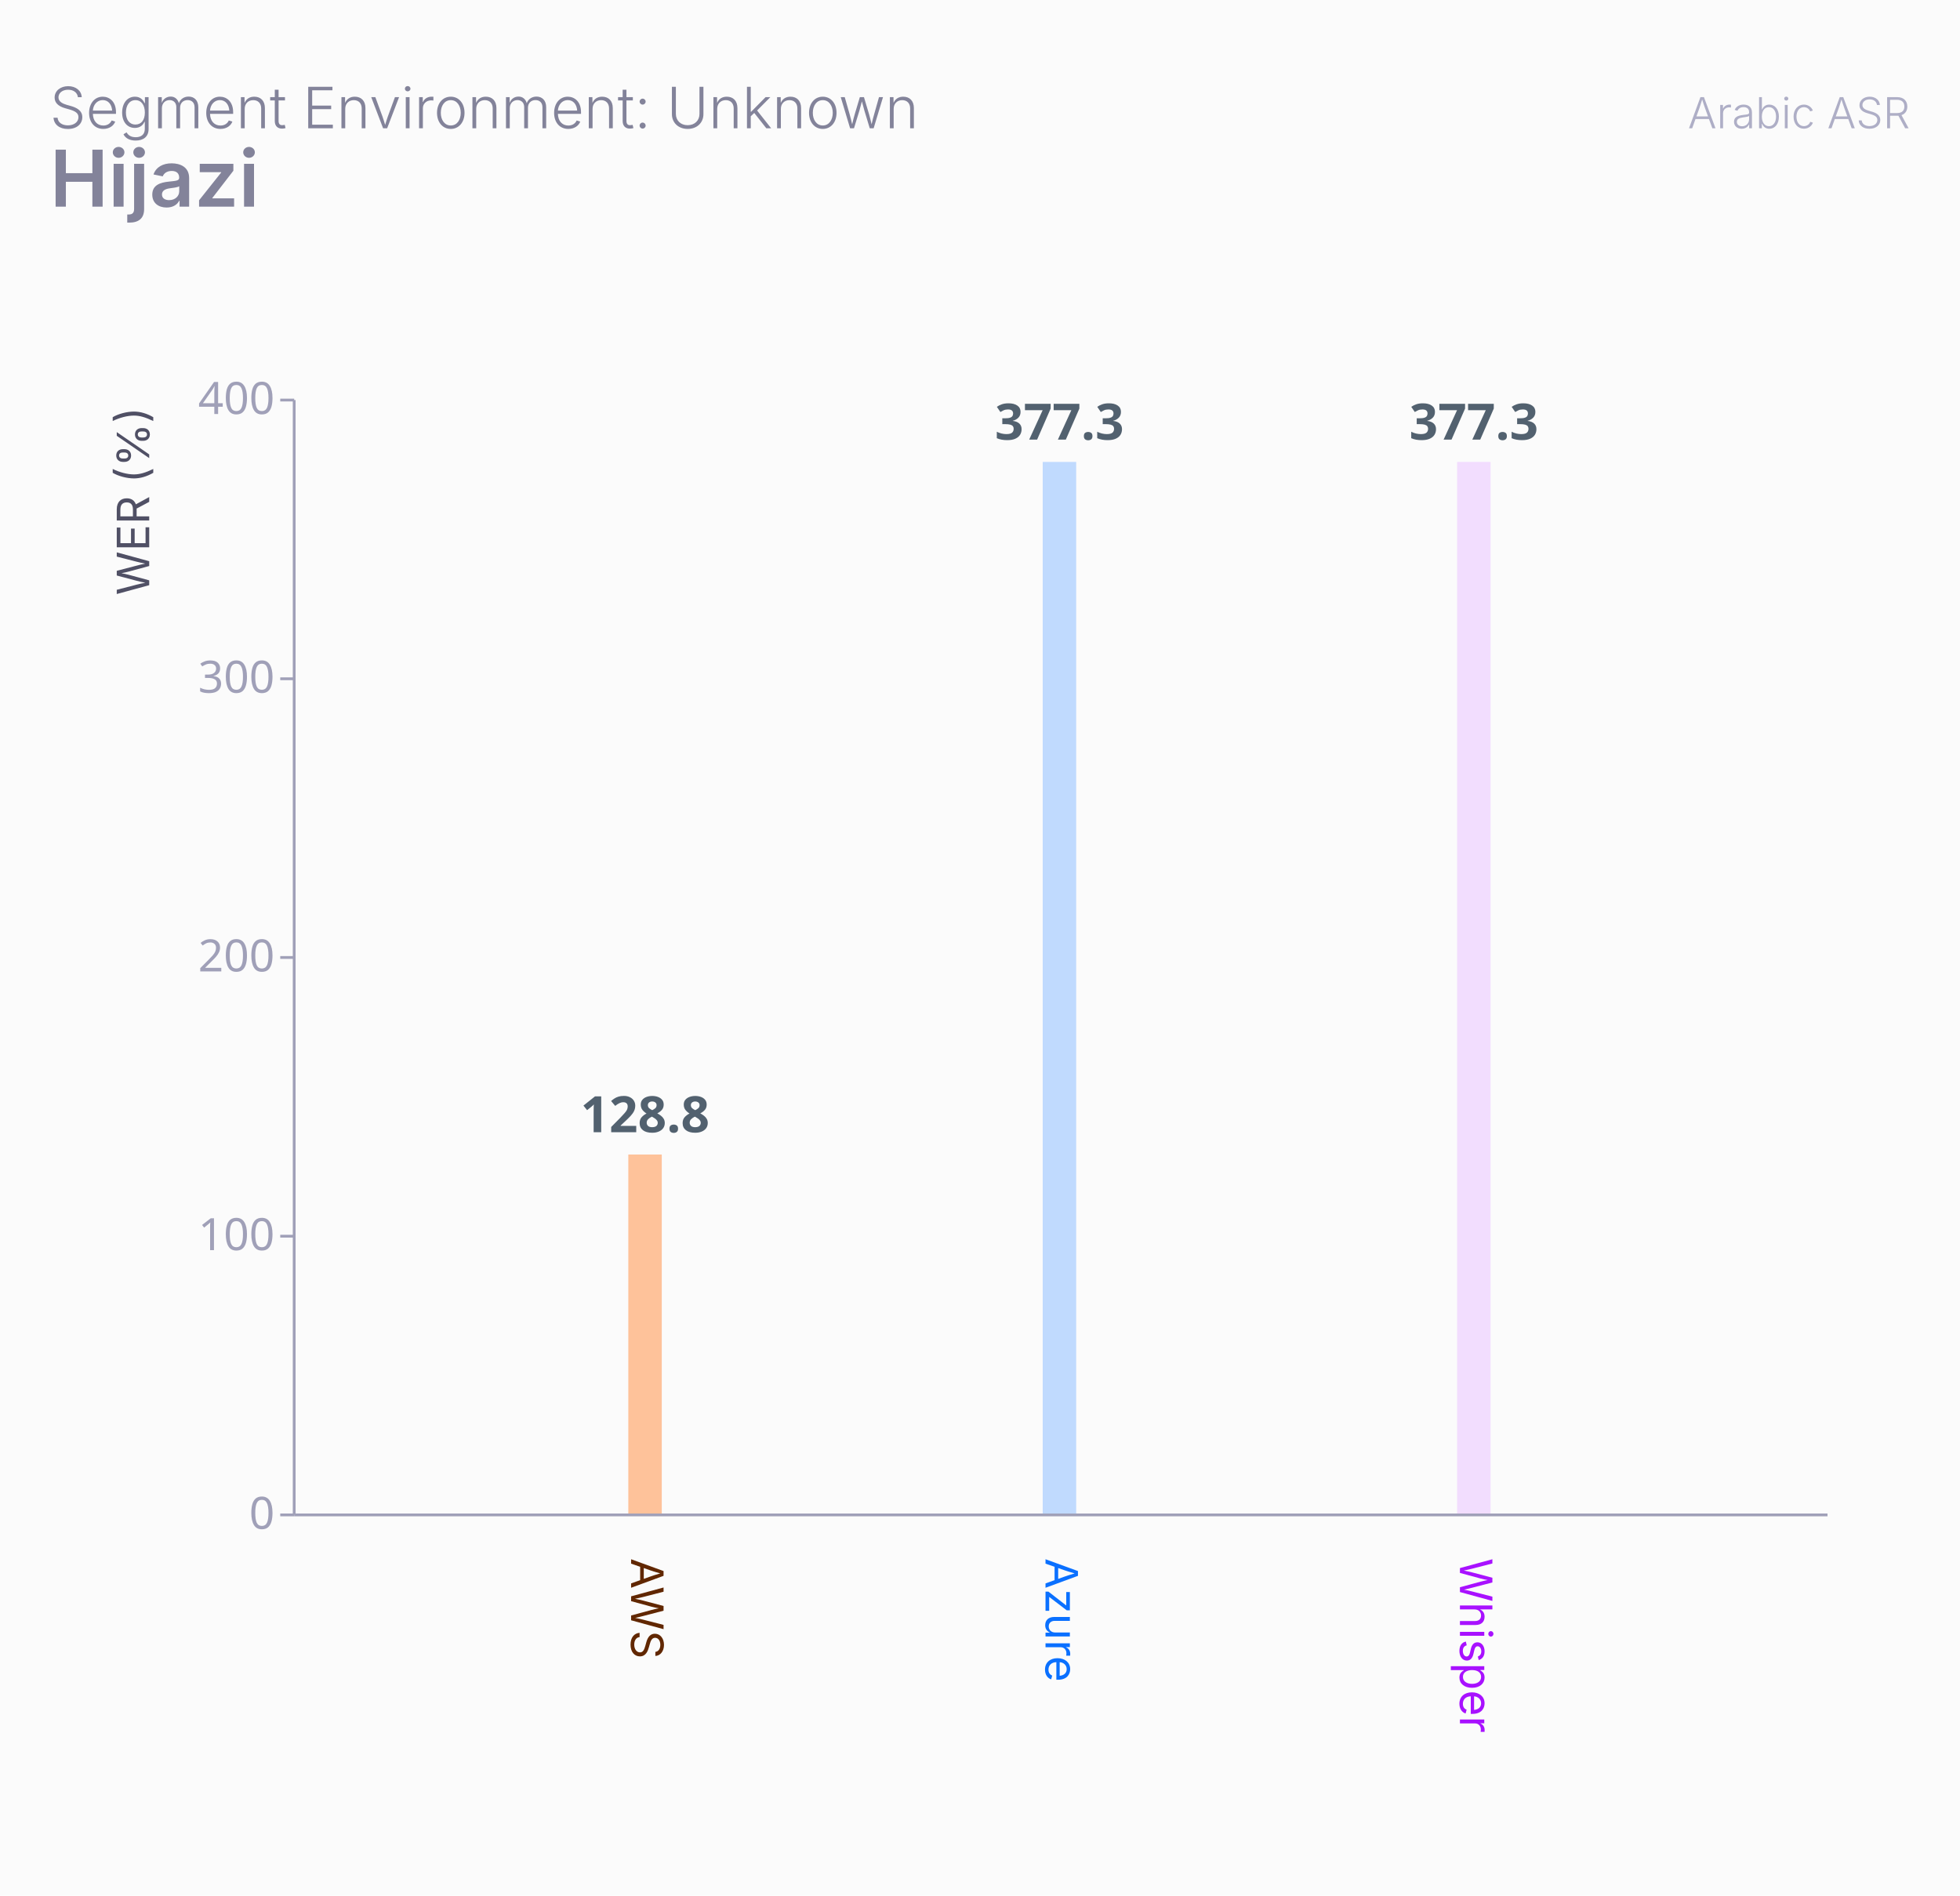
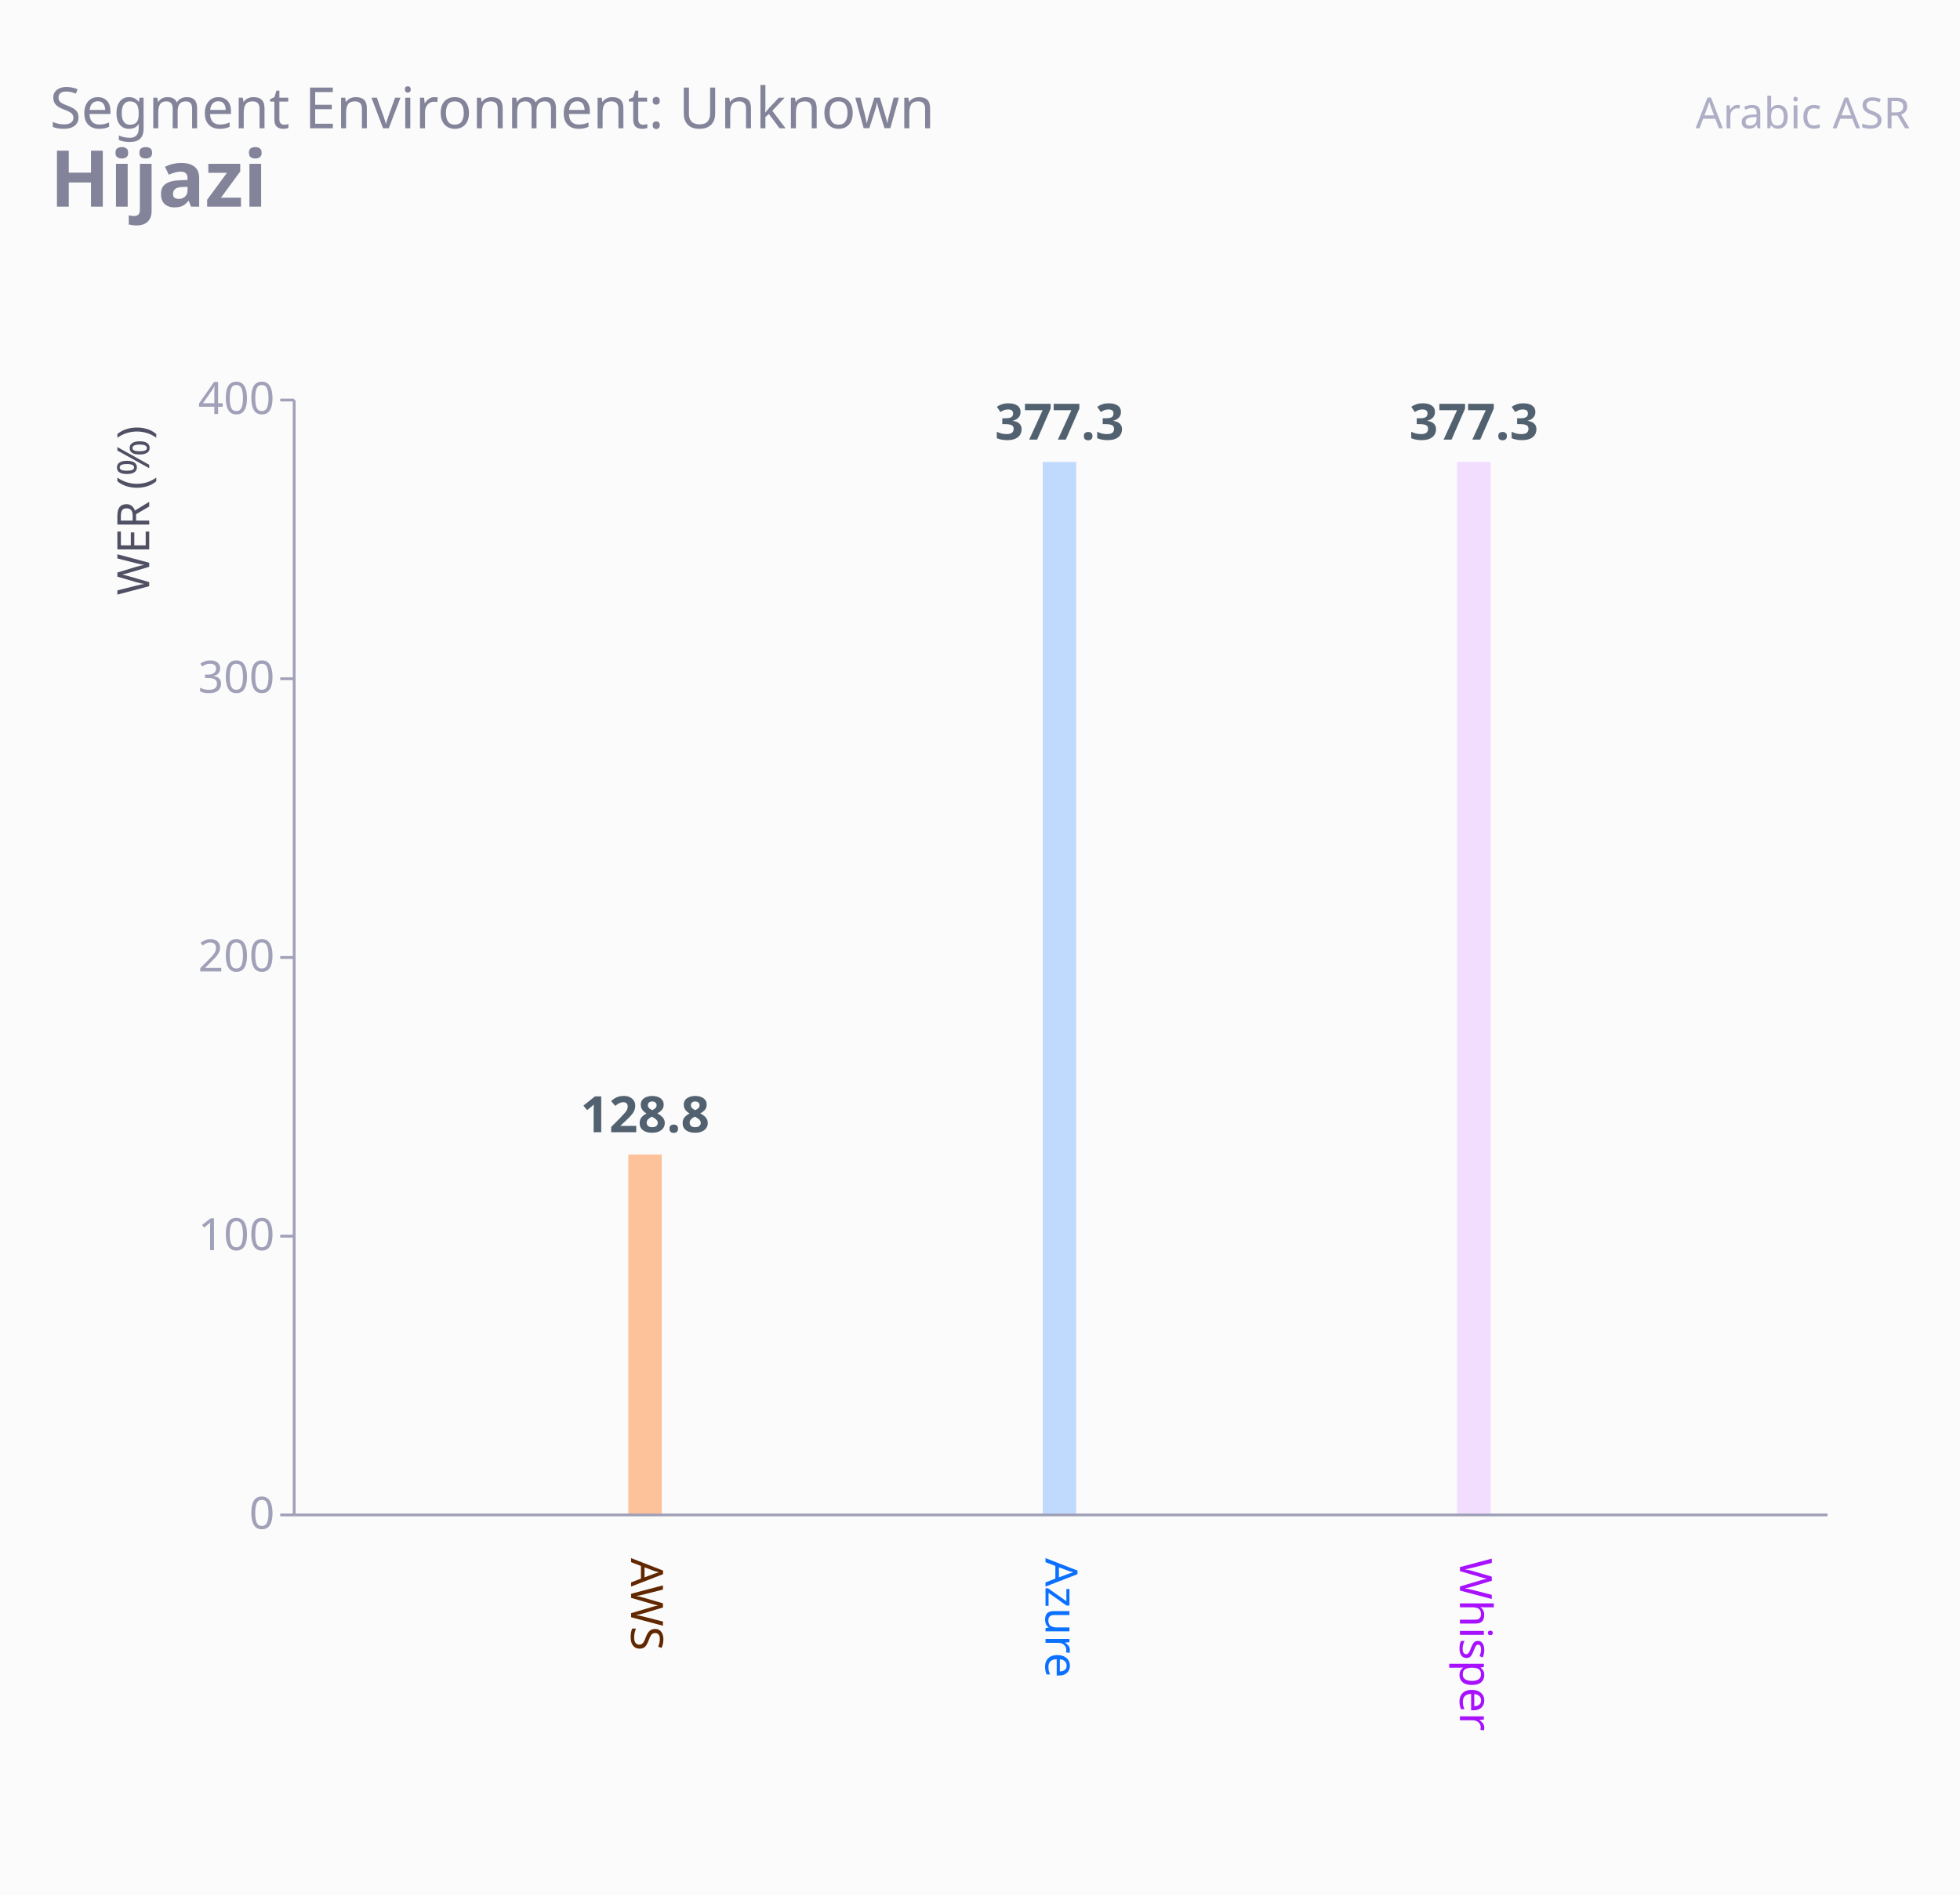
<svg xmlns="http://www.w3.org/2000/svg" width="550" height="532">
  <rect width="550" height="532" fill="#FBFBFB" />
-   <text x="536" y="36" text-anchor="end" font-family="Inter, system-ui, sans-serif" font-size="12" font-weight="300" fill="#aeaec6">Arabic ASR</text>
-   <text x="14" y="36" font-family="Inter, system-ui, sans-serif" font-size="16" font-weight="300" fill="#83839a">Segment Environment: Unknown</text>
-   <text x="14" y="58" font-family="Inter, system-ui, sans-serif" font-size="22" font-weight="600" fill="#83839a">Hijazi</text>
+   <text x="536" y="36" text-anchor="end" font-family="TT Hoves Pro Trial" font-size="12" font-weight="300" fill="#aeaec6">Arabic ASR</text>
+   <text x="14" y="36" font-family="TT Hoves Pro Trial" font-size="16" font-weight="300" fill="#83839a">Segment Environment: Unknown</text>
+   <text x="14" y="58" font-family="TT Hoves Pro Trial" font-size="22" font-weight="600" fill="#83839a">Hijazi</text>
  <svg y="72" version="1.1" class="marks" width="550" height="460" viewBox="0 0 639 588">
    <g fill="none" stroke-miterlimit="10" transform="translate(73,51)">
      <g class="mark-group role-frame root" role="graphics-object" aria-roledescription="group mark container">
        <g transform="translate(0,0)">
          <path class="background" aria-hidden="true" d="M0,0h550v400h-550Z" />
          <g>
            <g class="mark-group role-axis" aria-hidden="true">
              <g transform="translate(0.5,0.5)">
                <path class="background" aria-hidden="true" d="M0,0h0v0h0Z" pointer-events="none" />
                <g>
                  <g class="mark-rule role-axis-grid" pointer-events="none">
                    <line transform="translate(0,400)" x2="550" y2="0" stroke="rgba(255,255,255,0.07)" stroke-width="1" opacity="1" />
                    <line transform="translate(0,300)" x2="550" y2="0" stroke="rgba(255,255,255,0.07)" stroke-width="1" opacity="1" />
                    <line transform="translate(0,200)" x2="550" y2="0" stroke="rgba(255,255,255,0.07)" stroke-width="1" opacity="1" />
                    <line transform="translate(0,100)" x2="550" y2="0" stroke="rgba(255,255,255,0.07)" stroke-width="1" opacity="1" />
                    <line transform="translate(0,0)" x2="550" y2="0" stroke="rgba(255,255,255,0.07)" stroke-width="1" opacity="1" />
                  </g>
                </g>
                <path class="foreground" aria-hidden="true" d="" pointer-events="none" display="none" />
              </g>
            </g>
            <g class="mark-group role-axis" role="graphics-symbol" aria-roledescription="axis" aria-label="X-axis for a discrete scale with 3 values: AWS, Azure, Whisper">
              <g transform="translate(0.5,400.5)">
                <path class="background" aria-hidden="true" d="M0,0h0v0h0Z" pointer-events="none" />
                <g>
                  <g class="mark-rule role-axis-domain" pointer-events="none">
                    <line transform="translate(0,0)" x2="550" y2="0" stroke="#a0a0b8" stroke-width="1" opacity="1" />
                  </g>
                </g>
                <path class="foreground" aria-hidden="true" d="" pointer-events="none" display="none" />
              </g>
            </g>
            <g class="mark-group role-axis" role="graphics-symbol" aria-roledescription="axis" aria-label="Y-axis titled 'WER (%)' for a linear scale with values from 0 to 400">
              <g transform="translate(0.5,0.5)">
                <path class="background" aria-hidden="true" d="M0,0h0v0h0Z" pointer-events="none" />
                <g>
                  <g class="mark-rule role-axis-tick" pointer-events="none">
                    <line transform="translate(0,400)" x2="-5" y2="0" stroke="#a0a0b8" stroke-width="1" opacity="1" />
                    <line transform="translate(0,300)" x2="-5" y2="0" stroke="#a0a0b8" stroke-width="1" opacity="1" />
                    <line transform="translate(0,200)" x2="-5" y2="0" stroke="#a0a0b8" stroke-width="1" opacity="1" />
                    <line transform="translate(0,100)" x2="-5" y2="0" stroke="#a0a0b8" stroke-width="1" opacity="1" />
                    <line transform="translate(0,0)" x2="-5" y2="0" stroke="#a0a0b8" stroke-width="1" opacity="1" />
                  </g>
                  <g class="mark-text role-axis-label" pointer-events="none">
                    <text text-anchor="end" transform="translate(-7,405)" font-family="JetBrains Mono" font-size="16px" font-weight="400" fill="#a0a0b8" opacity="1">0</text>
                    <text text-anchor="end" transform="translate(-7,305)" font-family="JetBrains Mono" font-size="16px" font-weight="400" fill="#a0a0b8" opacity="1">100</text>
                    <text text-anchor="end" transform="translate(-7,205)" font-family="JetBrains Mono" font-size="16px" font-weight="400" fill="#a0a0b8" opacity="1">200</text>
                    <text text-anchor="end" transform="translate(-7,105)" font-family="JetBrains Mono" font-size="16px" font-weight="400" fill="#a0a0b8" opacity="1">300</text>
                    <text text-anchor="end" transform="translate(-7,5)" font-family="JetBrains Mono" font-size="16px" font-weight="400" fill="#a0a0b8" opacity="1">400</text>
                  </g>
                  <g class="mark-rule role-axis-domain" pointer-events="none">
                    <line transform="translate(0,400)" x2="0" y2="-400" stroke="#a0a0b8" stroke-width="1" opacity="1" />
                  </g>
                  <g class="mark-text role-axis-title" pointer-events="none">
-                     <text text-anchor="start" transform="translate(-49,70) rotate(-90) translate(0,-3)" font-family="Inter, system-ui, sans-serif" font-size="16px" font-weight="400" fill="#505065" opacity="1">WER (%)</text>
+                     <text text-anchor="start" transform="translate(-49,70) rotate(-90) translate(0,-3)" font-family="TT Hoves Pro Trial" font-size="16px" font-weight="400" fill="#505065" opacity="1">WER (%)</text>
                  </g>
                </g>
                <path class="foreground" aria-hidden="true" d="" pointer-events="none" display="none" />
              </g>
            </g>
            <g class="mark-rect role-mark layer_0_marks" role="graphics-object" aria-roledescription="rect mark container">
-               <path aria-label="model: AWS; wer: 128.8; barColor: rgba(255, 181, 133,0.82)" role="graphics-symbol" aria-roledescription="bar" d="M120.351,271.2h12v128.8h-12Z" fill="rgba(255, 181, 133,0.82)" stroke-width="0" />
-               <path aria-label="model: Azure; wer: 377.3; barColor: rgba(179, 211, 255,0.82)" role="graphics-symbol" aria-roledescription="bar" d="M269,22.7h12v377.3h-12Z" fill="rgba(179, 211, 255,0.82)" stroke-width="0" />
-               <path aria-label="model: Whisper; wer: 377.3; barColor: rgba(240, 215, 255,0.82)" role="graphics-symbol" aria-roledescription="bar" d="M417.649,22.7h12v377.3h-12Z" fill="rgba(240, 215, 255,0.82)" stroke-width="0" />
+               <path aria-label="model: AWS; wer: 128.8; barColor: rgba(255,181,133,0.82)" role="graphics-symbol" aria-roledescription="bar" d="M120.351,271.2h12v128.8h-12Z" fill="rgba(255,181,133,0.82)" stroke-width="0" />
+               <path aria-label="model: Azure; wer: 377.3; barColor: rgba(179,211,255,0.82)" role="graphics-symbol" aria-roledescription="bar" d="M269,22.7h12v377.3h-12Z" fill="rgba(179,211,255,0.82)" stroke-width="0" />
+               <path aria-label="model: Whisper; wer: 377.3; barColor: rgba(240,215,255,0.82)" role="graphics-symbol" aria-roledescription="bar" d="M417.649,22.7h12v377.3h-12Z" fill="rgba(240,215,255,0.82)" stroke-width="0" />
            </g>
            <g class="mark-text role-mark layer_1_marks" role="graphics-object" aria-roledescription="text mark container">
              <text aria-label="model: AWS; wer: 128.8" role="graphics-symbol" aria-roledescription="text mark" text-anchor="middle" transform="translate(126.3514,263.2)" font-family="JetBrains Mono" font-size="18px" font-weight="600" fill="#52616F">128.8</text>
              <text aria-label="model: Azure; wer: 377.3" role="graphics-symbol" aria-roledescription="text mark" text-anchor="middle" transform="translate(275,14.7)" font-family="JetBrains Mono" font-size="18px" font-weight="600" fill="#52616F">377.3</text>
              <text aria-label="model: Whisper; wer: 377.3" role="graphics-symbol" aria-roledescription="text mark" text-anchor="middle" transform="translate(423.6486,14.7)" font-family="JetBrains Mono" font-size="18px" font-weight="600" fill="#52616F">377.3</text>
            </g>
            <g class="mark-text role-mark layer_2_marks" role="graphics-object" aria-roledescription="text mark container">
-               <text aria-label="model: AWS; labelColor: #612700" role="graphics-symbol" aria-roledescription="text mark" text-anchor="start" transform="translate(126.3514,400) rotate(90) translate(16,5)" font-family="Inter, system-ui, sans-serif" font-size="16px" font-weight="400" fill="#612700">AWS</text>
-               <text aria-label="model: Azure; labelColor: #0a70ff" role="graphics-symbol" aria-roledescription="text mark" text-anchor="start" transform="translate(275,400) rotate(90) translate(16,5)" font-family="Inter, system-ui, sans-serif" font-size="16px" font-weight="400" fill="#0a70ff">Azure</text>
-               <text aria-label="model: Whisper; labelColor: #a811ff" role="graphics-symbol" aria-roledescription="text mark" text-anchor="start" transform="translate(423.6486,400) rotate(90) translate(16,5)" font-family="Inter, system-ui, sans-serif" font-size="16px" font-weight="400" fill="#a811ff">Whisper</text>
+               <text aria-label="model: AWS; labelColor: #612700" role="graphics-symbol" aria-roledescription="text mark" text-anchor="start" transform="translate(126.3514,400) rotate(90) translate(16,5)" font-family="TT Hoves Pro Trial" font-size="16px" font-weight="400" fill="#612700">AWS</text>
+               <text aria-label="model: Azure; labelColor: #0a70ff" role="graphics-symbol" aria-roledescription="text mark" text-anchor="start" transform="translate(275,400) rotate(90) translate(16,5)" font-family="TT Hoves Pro Trial" font-size="16px" font-weight="400" fill="#0a70ff">Azure</text>
+               <text aria-label="model: Whisper; labelColor: #a811ff" role="graphics-symbol" aria-roledescription="text mark" text-anchor="start" transform="translate(423.6486,400) rotate(90) translate(16,5)" font-family="TT Hoves Pro Trial" font-size="16px" font-weight="400" fill="#a811ff">Whisper</text>
            </g>
          </g>
          <path class="foreground" aria-hidden="true" d="" display="none" />
        </g>
      </g>
    </g>
  </svg>
</svg>
